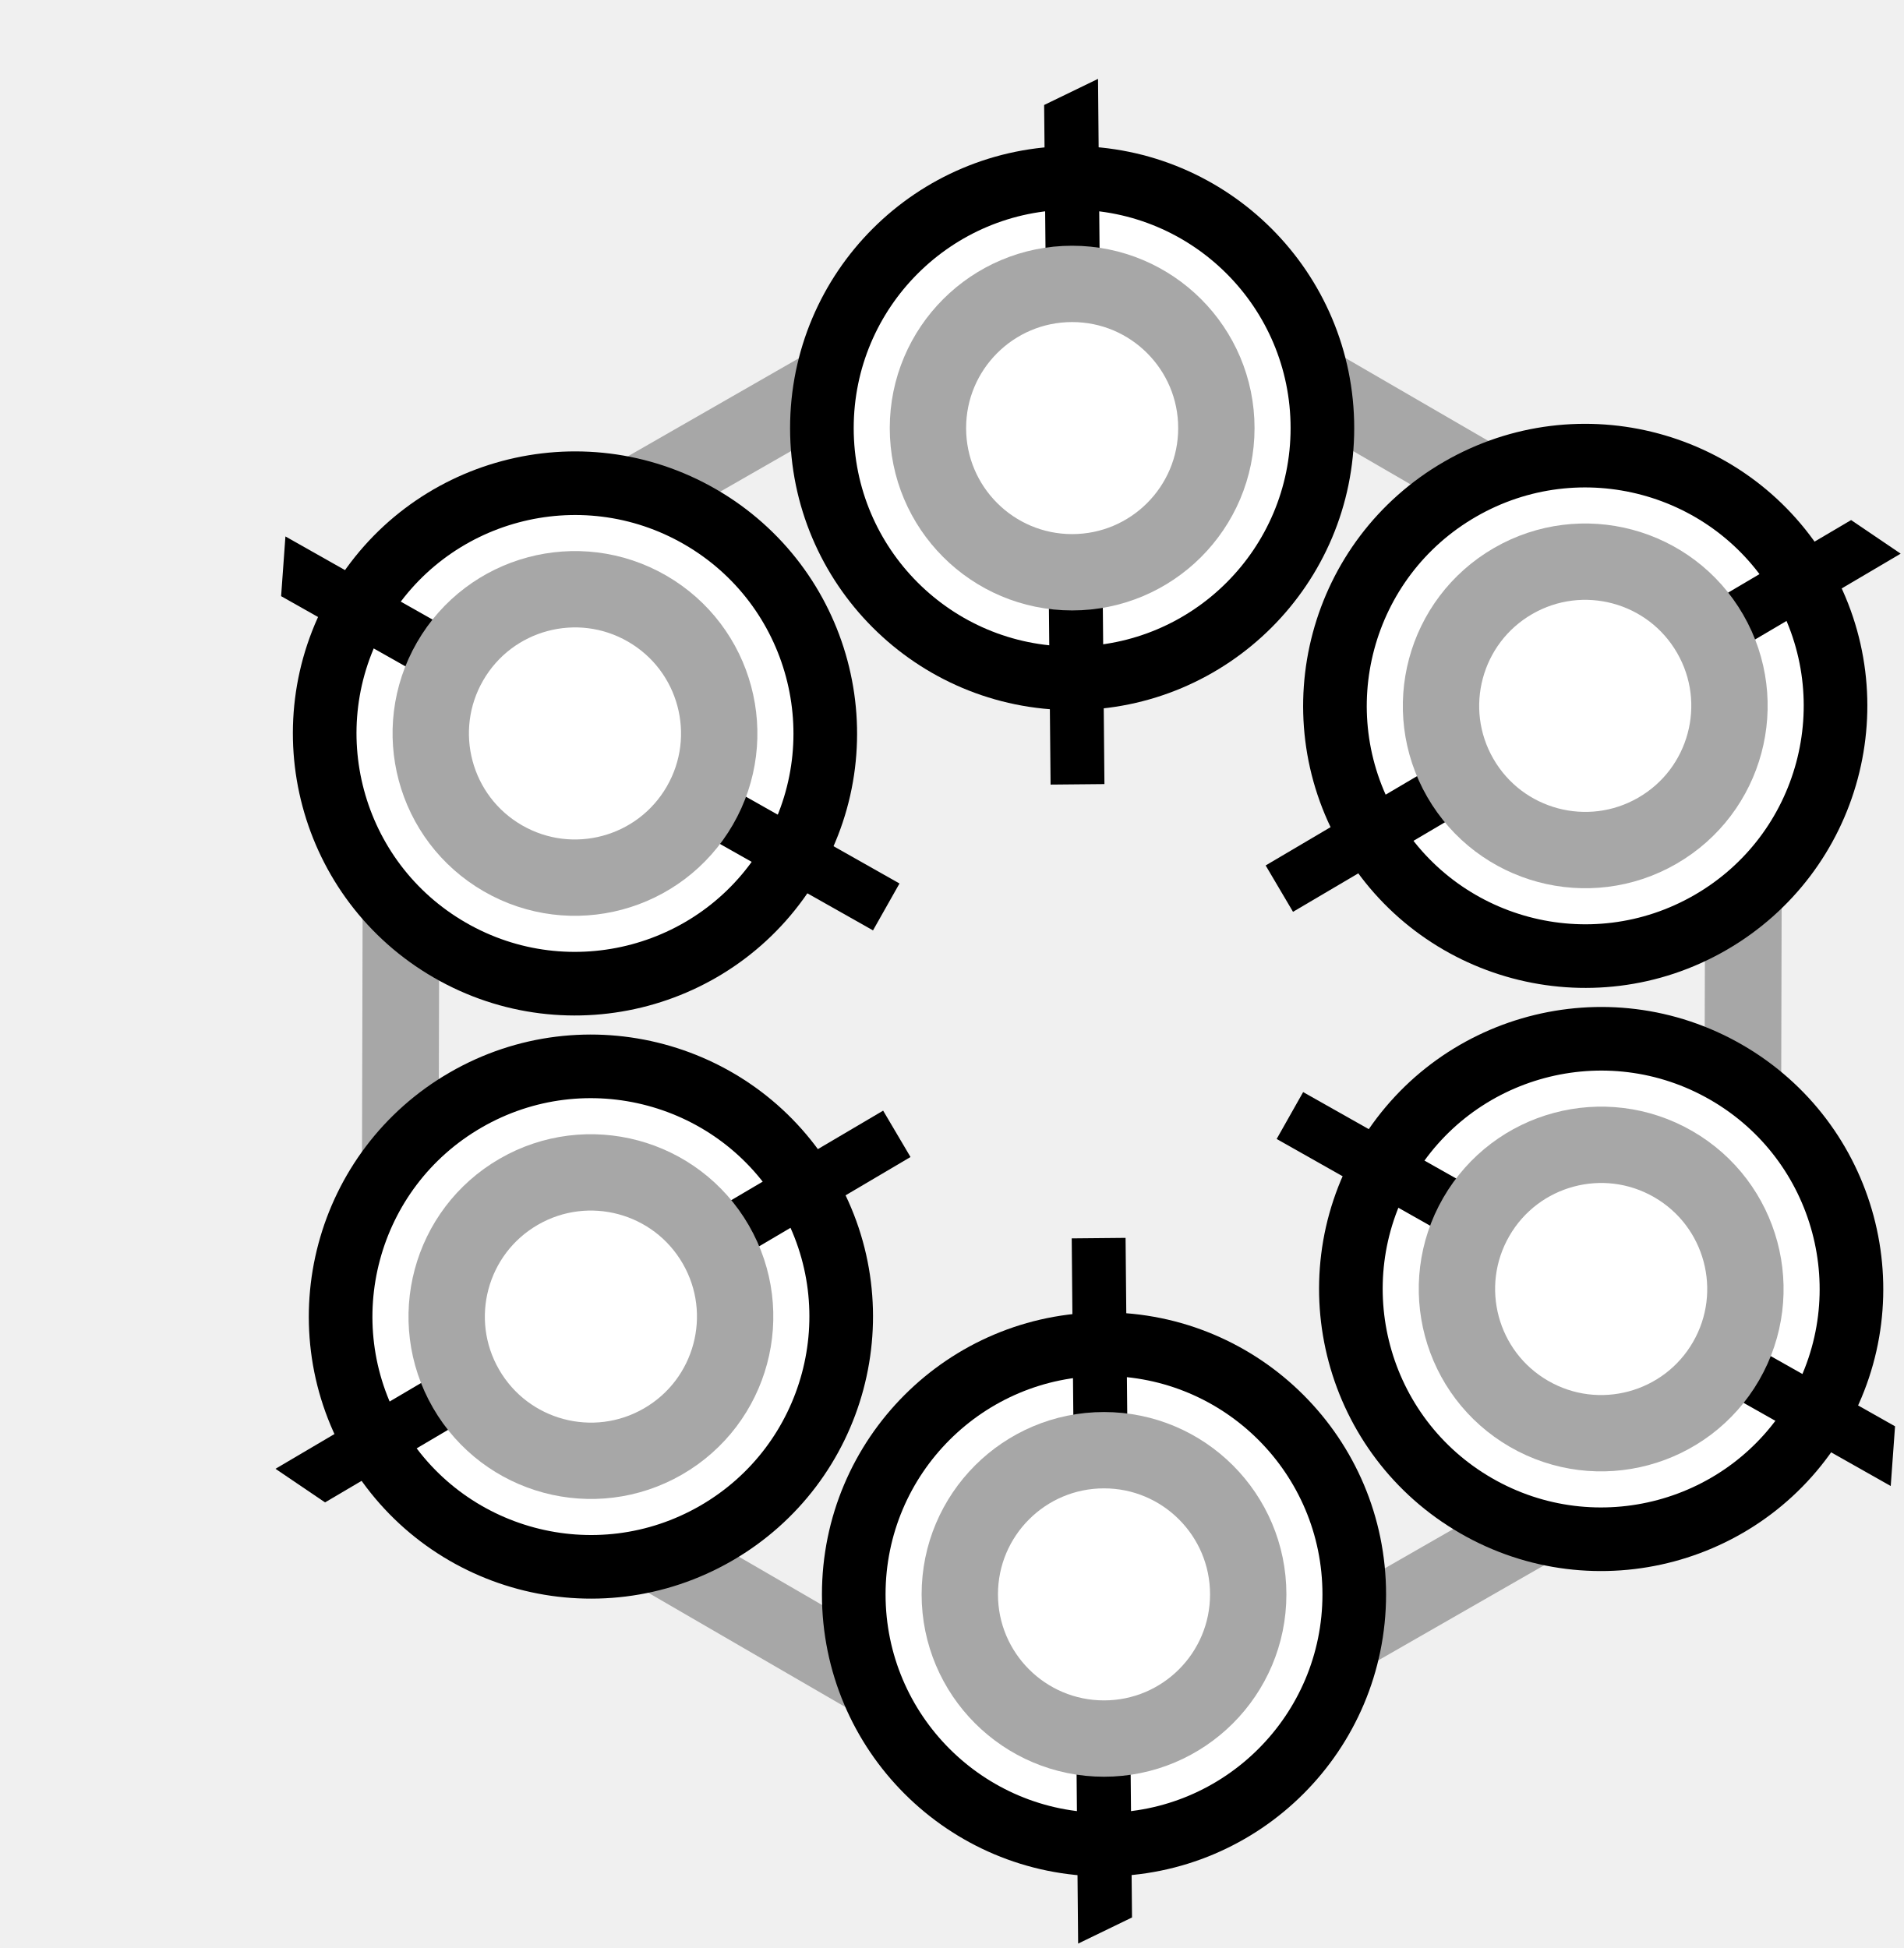
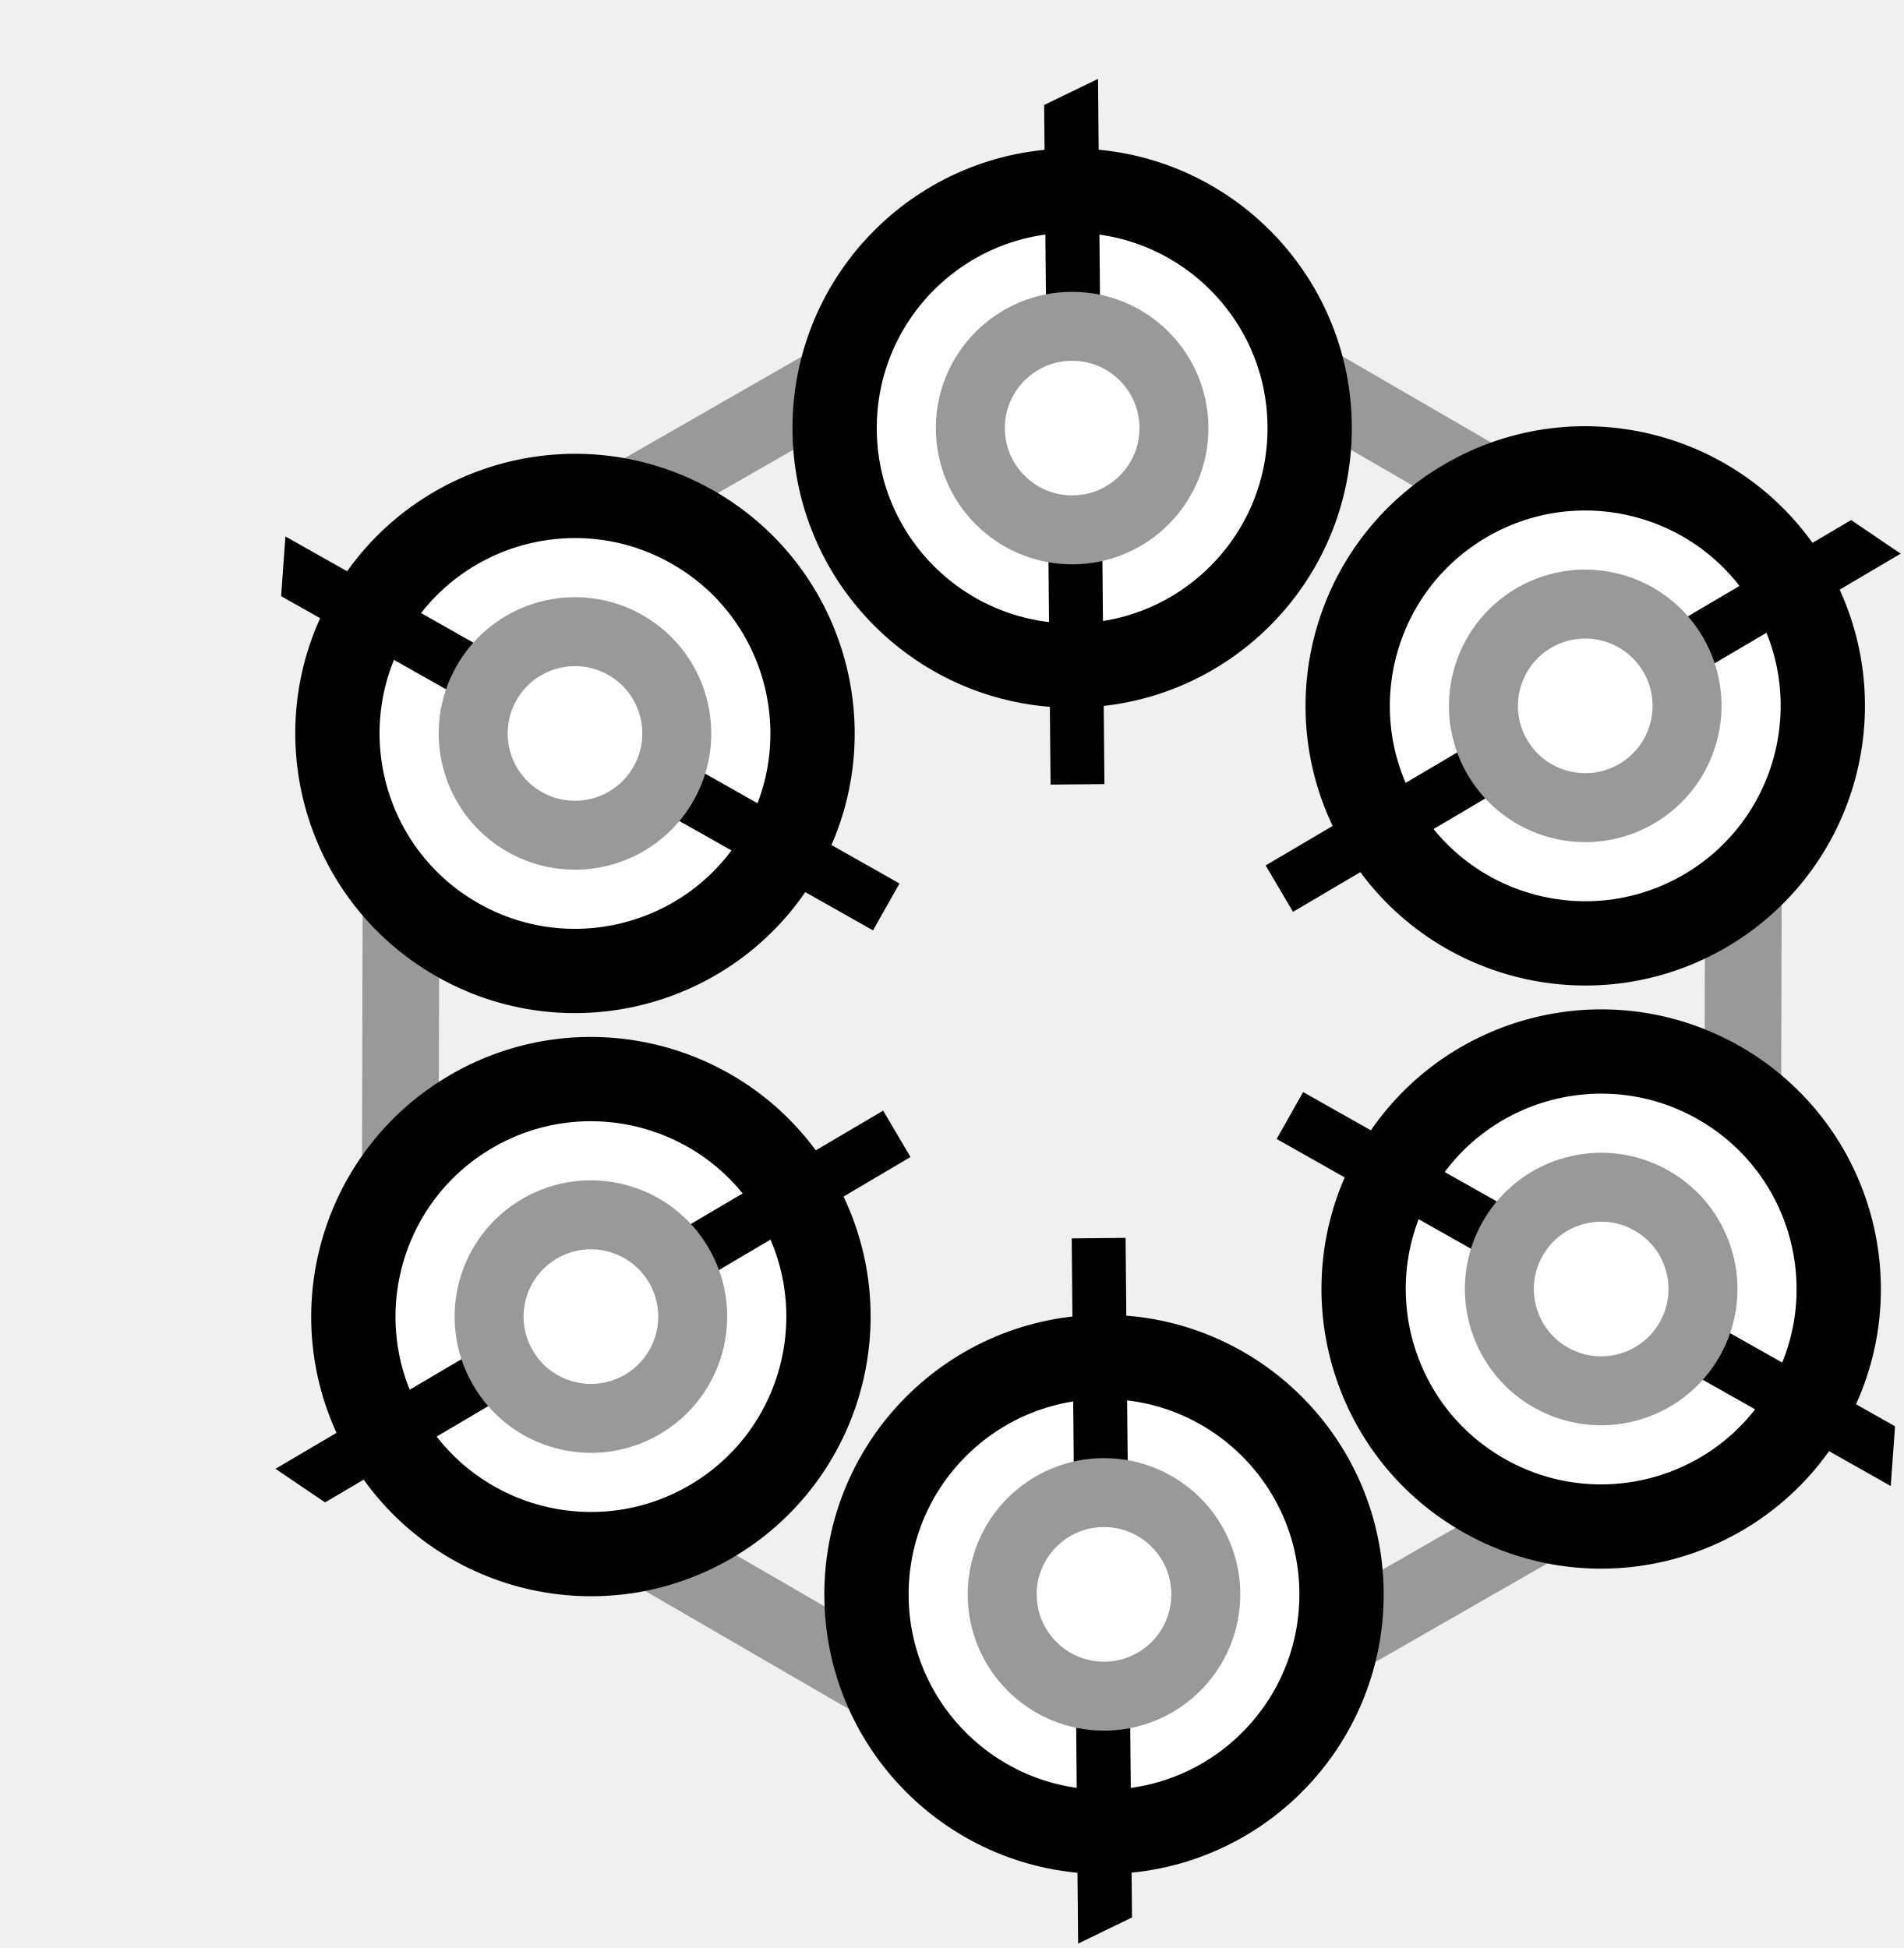
<svg xmlns="http://www.w3.org/2000/svg" viewBox="0 0 6.212 6.357">
-   <g transform="matrix(0.05 0 0 0.05 0 0)">
-     <path d="M113.676 91.87l-43.86 25.155-43.734-25.37.125-50.525 43.86-25.155 43.734 25.37z" fill="none" stroke="#a7a7a7" stroke-width="5" />
+   <defs id="defs25" />
+   <g transform="matrix(0.05 0 0 0.05 0 0)" id="g19">
+     <path d="M113.676 91.87l-43.86 25.155-43.734-25.37.125-50.525 43.86-25.155 43.734 25.37z" fill="none" stroke="#a7a7a7" stroke-width="5" id="path2" style="stroke:#999999;stroke-opacity:1" />
    <g transform="matrix(.553554 .958784 -.958784 .553554 93.10528 -39.36672)" id="A">
-       <circle cx="71.5" cy="30.5" r="14.75" fill="#fff" stroke="#000" stroke-width="3.75" />
-       <path d="M73.025 9.913l-3.176 1.54.38 40.064 3.174-.03z" dominant-baseline="auto" fill-rule="evenodd" />
-       <circle cx="71.5" cy="30.5" r="8.5" fill="#fff" stroke="#a7a7a7" stroke-width="4.5" />
+       <circle cx="71.5" cy="30.5" r="14" id="circle4" style="fill:#ffffff;stroke:#000000;stroke-width:4.968;stroke-miterlimit:4;stroke-dasharray:none" />
+       <path d="M73.025 9.913l-3.176 1.54.38 40.064 3.174-.03z" dominant-baseline="auto" fill-rule="evenodd" id="path6" />
+       <circle cx="71.5" cy="30.5" r="6" id="circle8" style="fill:#ffffff;stroke:#999999;stroke-width:4.065;stroke-miterlimit:4;stroke-dasharray:none;stroke-opacity:1" />
    </g>
    <use transform="rotate(60 71 66)" id="B" href="#A" />
    <use transform="rotate(60 71 66)" id="C" href="#B" />
    <use transform="rotate(60 71 66)" id="D" href="#C" />
    <use transform="rotate(60 71 66)" id="E" href="#D" />
-     <use transform="scale(0)" href="#E" />
-     <use transform="rotate(300 71 66)" href="#A" />
+     <use transform="scale(0)" href="#E" id="use15" />
+     <use transform="rotate(300 71 66)" href="#A" id="use17" />
  </g>
</svg>
